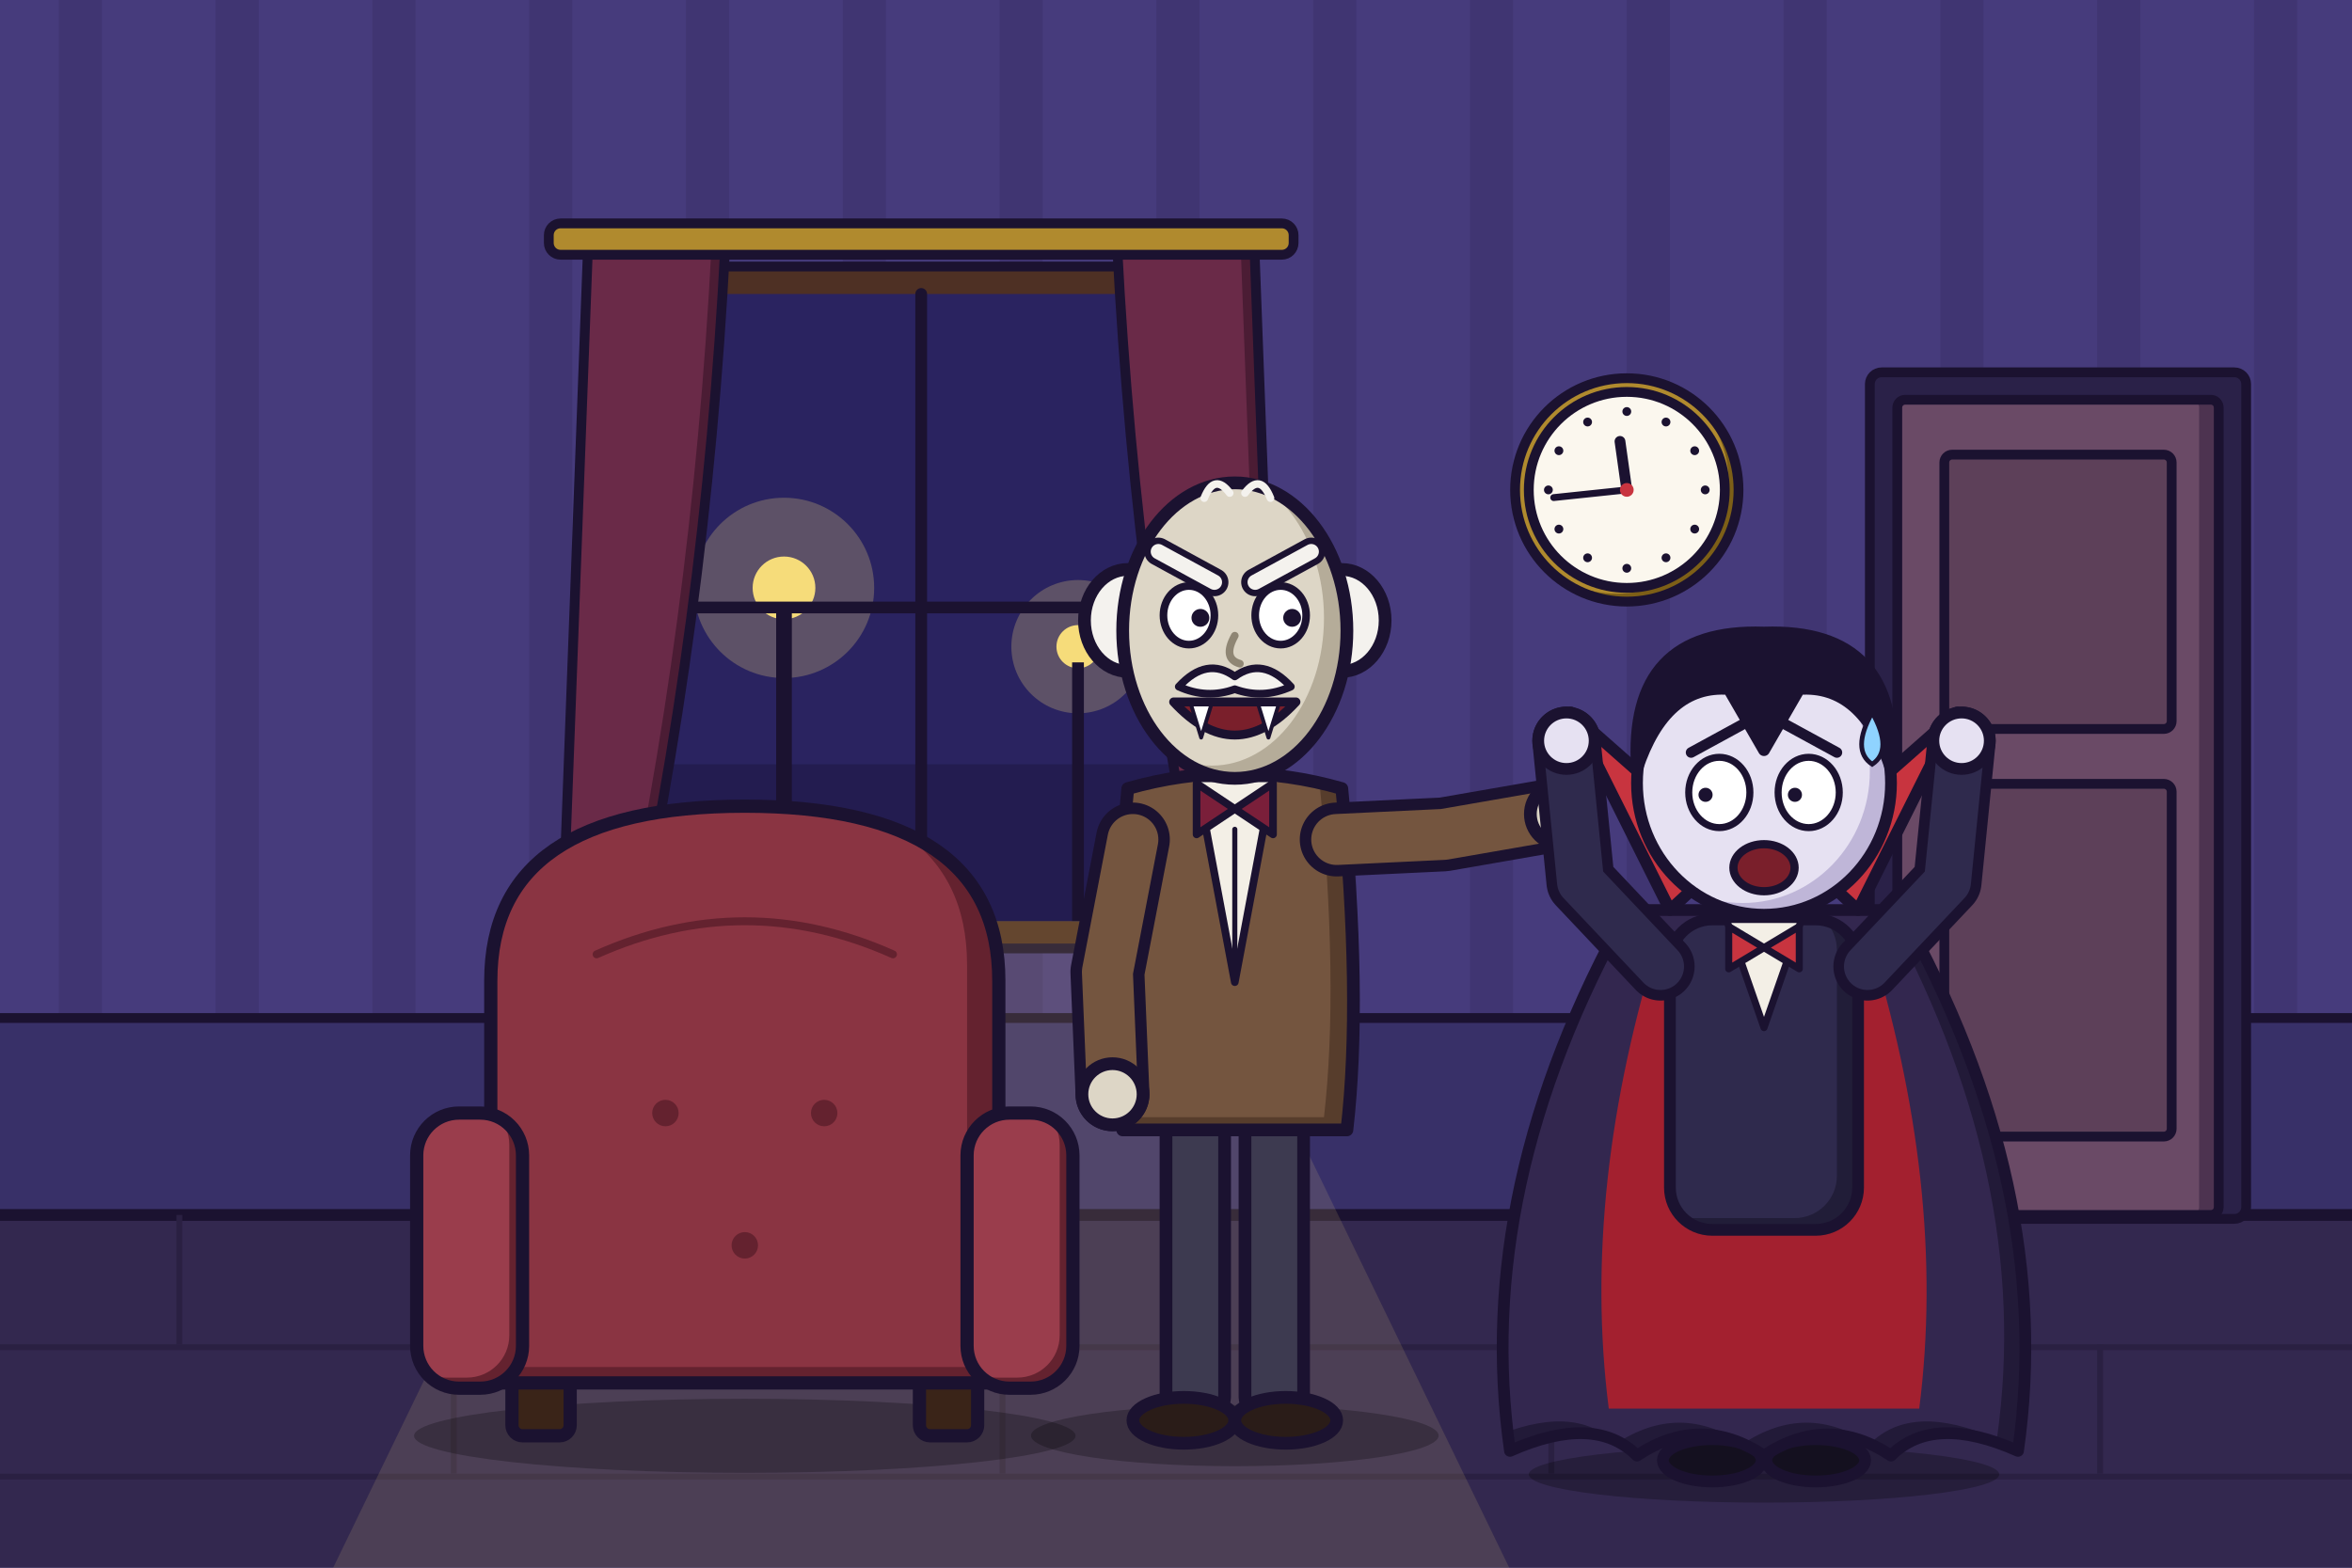
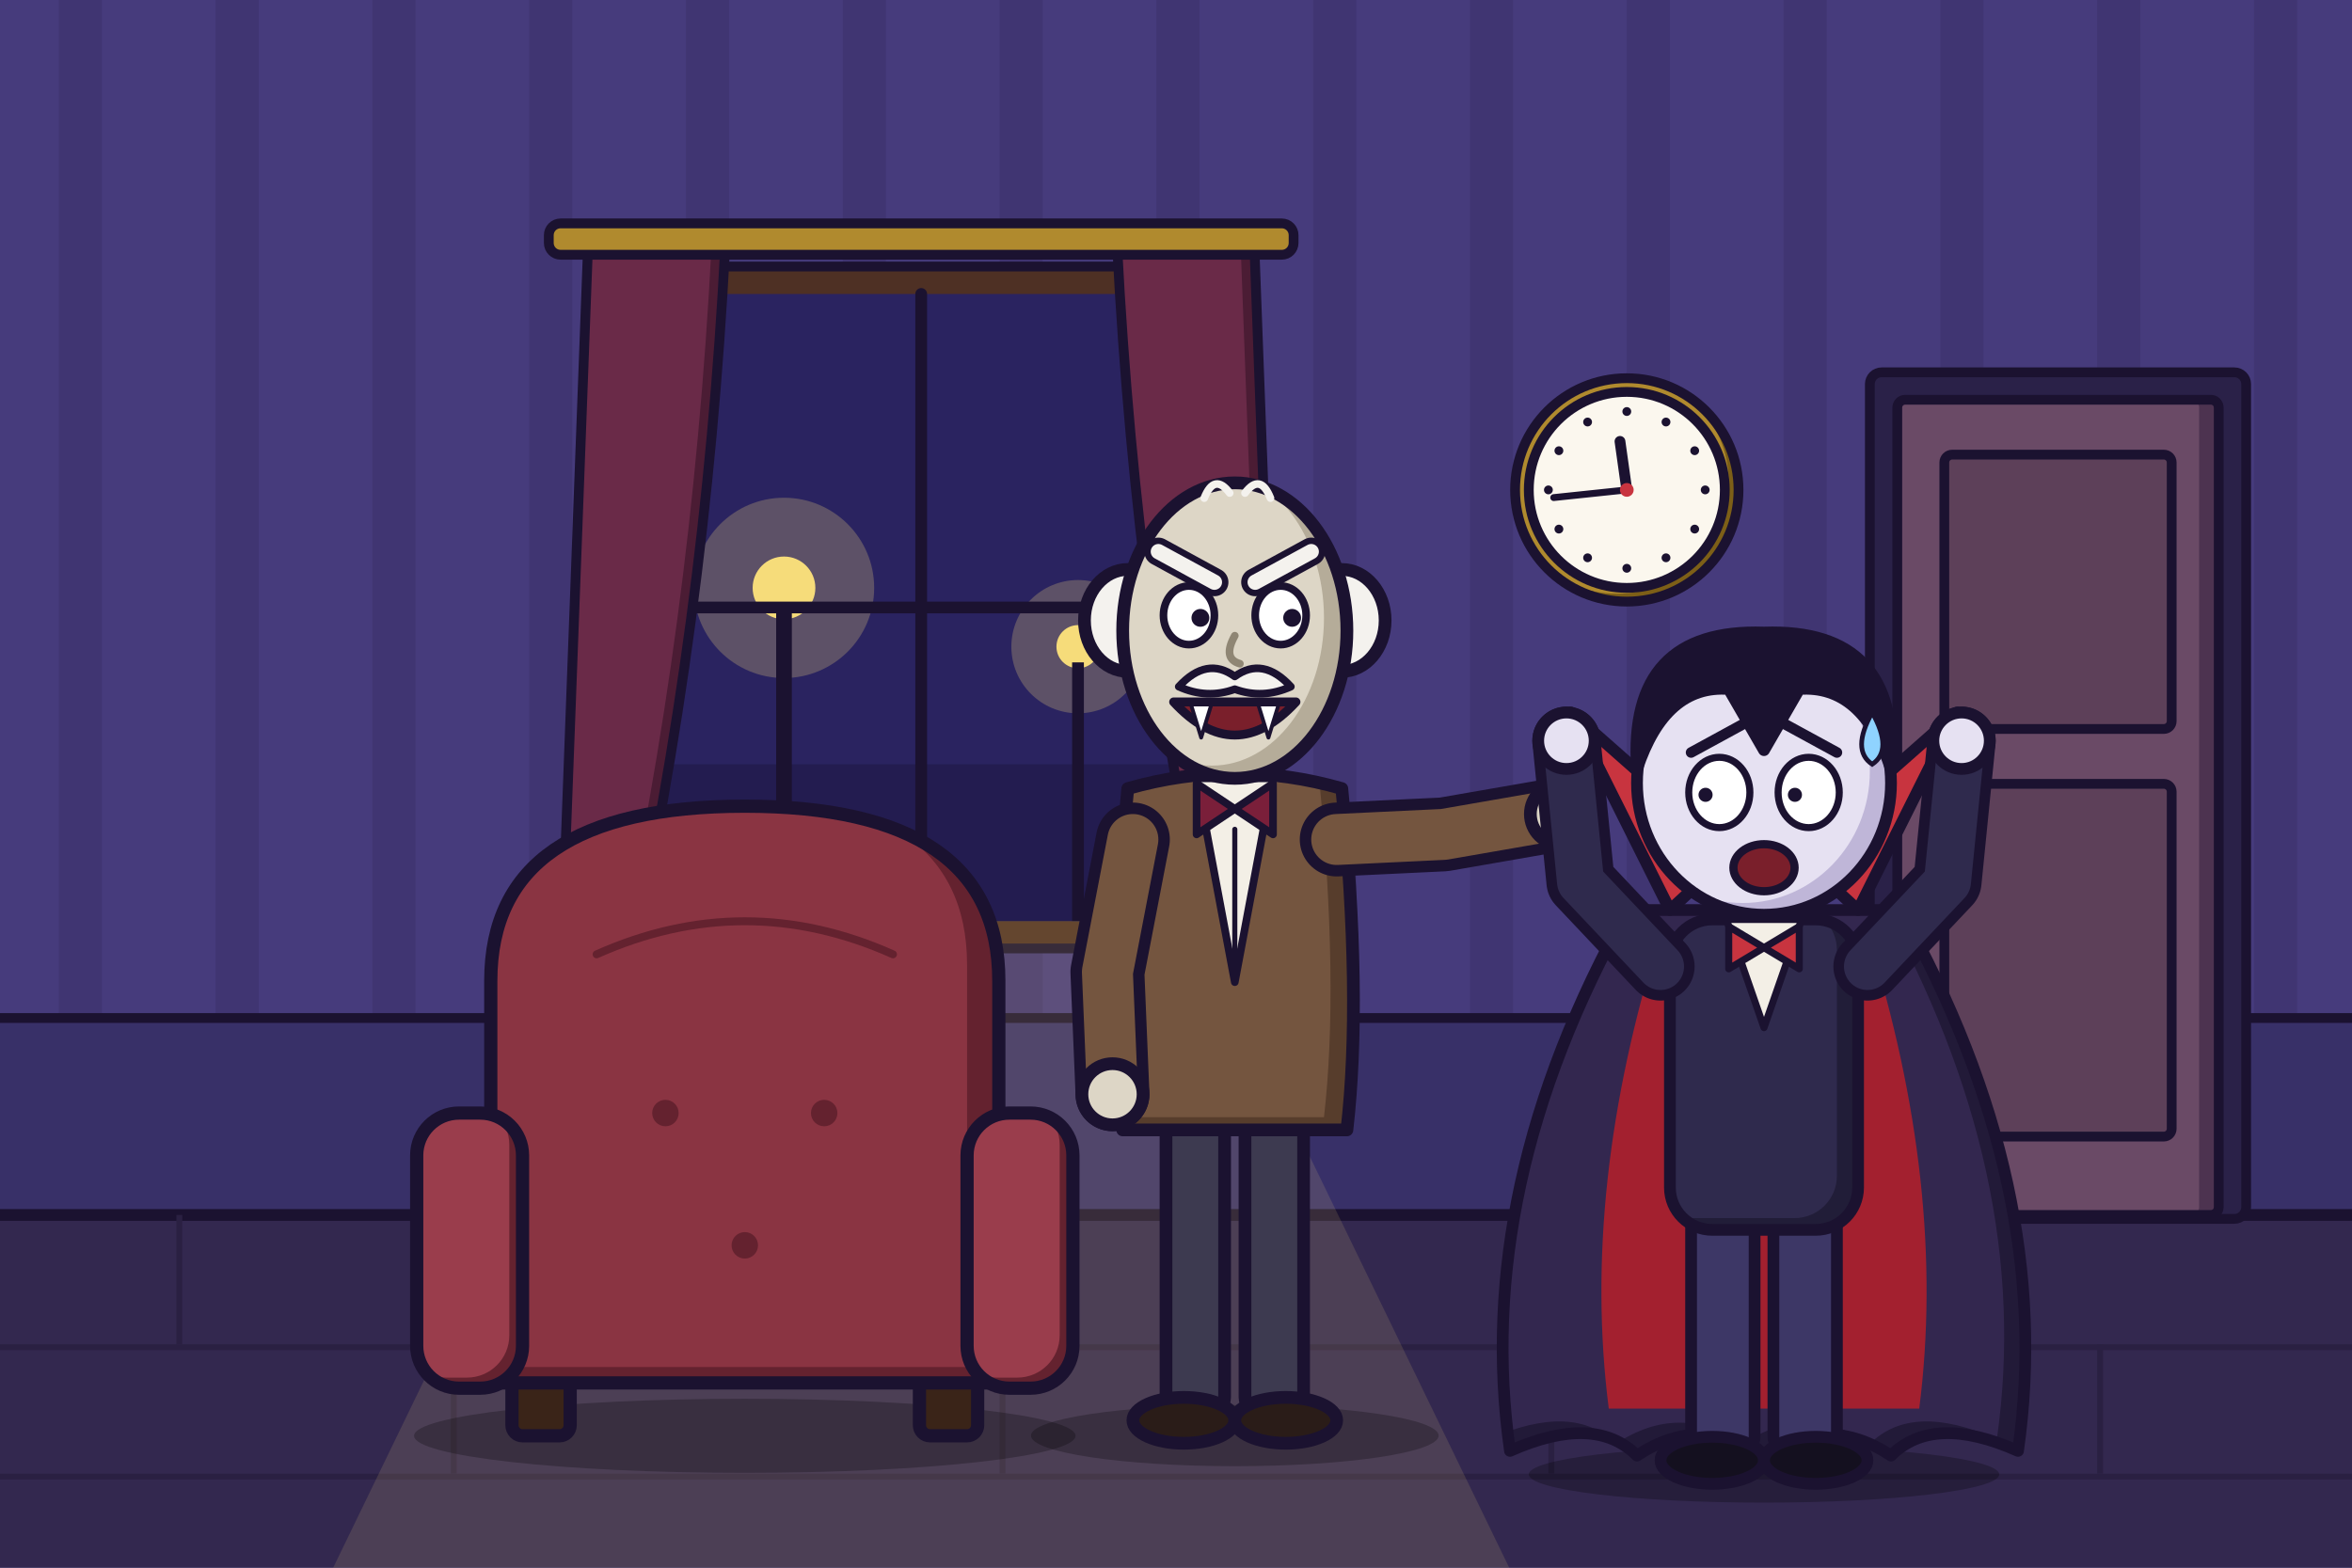
<svg xmlns="http://www.w3.org/2000/svg" viewBox="0 0 1200 800" width="1200" height="800">
  <rect width="1200" height="800" fill="#463b7c" />
  <rect x="30" y="0" width="22" height="600" fill="#403572" />
  <rect x="110" y="0" width="22" height="600" fill="#403572" />
  <rect x="190" y="0" width="22" height="600" fill="#403572" />
  <rect x="270" y="0" width="22" height="600" fill="#403572" />
  <rect x="350" y="0" width="22" height="600" fill="#403572" />
  <rect x="430" y="0" width="22" height="600" fill="#403572" />
  <rect x="510" y="0" width="22" height="600" fill="#403572" />
  <rect x="590" y="0" width="22" height="600" fill="#403572" />
  <rect x="670" y="0" width="22" height="600" fill="#403572" />
  <rect x="750" y="0" width="22" height="600" fill="#403572" />
  <rect x="830" y="0" width="22" height="600" fill="#403572" />
  <rect x="910" y="0" width="22" height="600" fill="#403572" />
  <rect x="990" y="0" width="22" height="600" fill="#403572" />
  <rect x="1070" y="0" width="22" height="600" fill="#403572" />
  <rect x="1150" y="0" width="22" height="600" fill="#403572" />
  <rect y="520" width="1200" height="100" fill="#383068" />
  <rect y="517" width="1200" height="5" fill="#1b1230" />
  <rect y="620" width="1200" height="180" fill="#33284f" />
  <rect y="617" width="1200" height="6" fill="#1b1230" />
  <rect y="686" width="1200" height="3" fill="#2a2042" />
  <rect x="90" y="620" width="3" height="66" fill="#2a2042" />
  <rect x="370" y="620" width="3" height="66" fill="#2a2042" />
  <rect x="650" y="620" width="3" height="66" fill="#2a2042" />
  <rect x="930" y="620" width="3" height="66" fill="#2a2042" />
  <rect y="752" width="1200" height="3" fill="#2a2042" />
  <rect x="230" y="686" width="3" height="66" fill="#2a2042" />
  <rect x="510" y="686" width="3" height="66" fill="#2a2042" />
  <rect x="790" y="686" width="3" height="66" fill="#2a2042" />
  <rect x="1070" y="686" width="3" height="66" fill="#2a2042" />
  <rect x="316" y="136" width="308" height="348" rx="6" fill="#4e3024" stroke="#1b1230" stroke-width="5" stroke-linejoin="round" stroke-linecap="round" />
  <clipPath id="c0">
    <rect x="330" y="150" width="280" height="320" rx="0" />
  </clipPath>
  <g clip-path="url(#c0)">
    <rect x="330" y="150" width="280" height="320" fill="#2a2360" />
    <rect x="330" y="390" width="280" height="80" fill="#231c50" />
    <circle cx="400" cy="300" r="46" fill="#f6dc7a" opacity=".25" />
    <circle cx="400" cy="300" r="16" fill="#f6dc7a" />
    <rect x="396" y="310" width="8" height="160" fill="#1b1230" />
    <circle cx="550" cy="330" r="34" fill="#f6dc7a" opacity=".25" />
    <circle cx="550" cy="330" r="11" fill="#f6dc7a" />
    <rect x="547" y="338" width="6" height="140" fill="#1b1230" />
  </g>
  <path d="M470 150 V470 M330 310 H610" fill="none" stroke="#1b1230" stroke-width="6" stroke-linecap="round" stroke-linejoin="round" />
  <clipPath id="c1">
    <path d="M300 126 H370 Q360 320 320 500 H286Z" />
  </clipPath>
  <path d="M300 126 H370 Q360 320 320 500 H286Z" fill="#4b1c34" />
  <g clip-path="url(#c1)">
    <path d="M300 126 H370 Q360 320 320 500 H286Z" fill="#6a2a48" transform="translate(-7 0)" />
  </g>
  <path d="M300 126 H370 Q360 320 320 500 H286Z" fill="none" stroke="#1b1230" stroke-width="5" stroke-linejoin="round" stroke-linecap="round" />
  <clipPath id="c2">
    <path d="M640 126 H570 Q580 320 620 500 H654Z" />
  </clipPath>
  <path d="M640 126 H570 Q580 320 620 500 H654Z" fill="#4b1c34" />
  <g clip-path="url(#c2)">
    <path d="M640 126 H570 Q580 320 620 500 H654Z" fill="#6a2a48" transform="translate(-7 0)" />
  </g>
  <path d="M640 126 H570 Q580 320 620 500 H654Z" fill="none" stroke="#1b1230" stroke-width="5" stroke-linejoin="round" stroke-linecap="round" />
  <rect x="280" y="114" width="380" height="16" rx="6" fill="#b08a2e" stroke="#1b1230" stroke-width="5" stroke-linejoin="round" stroke-linecap="round" />
  <path d="M330 470 L610 470 L770 800 L170 800Z" fill="#f6dc7a" opacity=".13" />
  <rect x="954" y="190" width="192" height="432" rx="6" fill="#2a2148" stroke="#1b1230" stroke-width="5" stroke-linejoin="round" stroke-linecap="round" />
  <clipPath id="c3">
    <rect x="968" y="204" width="164" height="416" rx="4" />
  </clipPath>
  <rect x="968" y="204" width="164" height="416" rx="4" fill="#4d3350" />
  <g clip-path="url(#c3)">
    <rect x="968" y="204" width="164" height="416" rx="4" fill="#6a4a66" transform="translate(-10 0)" />
  </g>
  <rect x="968" y="204" width="164" height="416" rx="4" fill="none" stroke="#1b1230" stroke-width="5" stroke-linejoin="round" stroke-linecap="round" />
  <rect x="992" y="232" width="116" height="140" rx="4" fill="#5d4059" stroke="#1b1230" stroke-width="5" stroke-linejoin="round" stroke-linecap="round" />
  <rect x="992" y="400" width="116" height="180" rx="4" fill="#5d4059" stroke="#1b1230" stroke-width="5" stroke-linejoin="round" stroke-linecap="round" />
  <circle cx="988" cy="392" r="11" fill="#f2c230" stroke="#1b1230" stroke-width="3" stroke-linejoin="round" stroke-linecap="round" />
  <clipPath id="c4">
    <ellipse cx="830" cy="250" rx="57" ry="57" />
  </clipPath>
  <ellipse cx="830" cy="250" rx="57" ry="57" fill="#7d5f17" />
  <g clip-path="url(#c4)">
    <ellipse cx="830" cy="250" rx="57" ry="57" fill="#b08a2e" transform="translate(-5 -4)" />
  </g>
  <ellipse cx="830" cy="250" rx="57" ry="57" fill="none" stroke="#1b1230" stroke-width="5" stroke-linejoin="round" stroke-linecap="round" />
  <ellipse cx="830" cy="250" rx="50" ry="50" fill="#fbf7ee" stroke="#1b1230" stroke-width="5" stroke-linejoin="round" stroke-linecap="round" />
  <circle cx="870" cy="250" r="2.25" fill="#1b1230" />
  <circle cx="864.641" cy="270" r="2.25" fill="#1b1230" />
  <circle cx="850" cy="284.641" r="2.25" fill="#1b1230" />
  <circle cx="830" cy="290" r="2.25" fill="#1b1230" />
  <circle cx="810" cy="284.641" r="2.25" fill="#1b1230" />
  <circle cx="795.359" cy="270" r="2.25" fill="#1b1230" />
  <circle cx="790" cy="250" r="2.25" fill="#1b1230" />
  <circle cx="795.359" cy="230" r="2.25" fill="#1b1230" />
  <circle cx="810" cy="215.359" r="2.25" fill="#1b1230" />
  <circle cx="830" cy="210" r="2.25" fill="#1b1230" />
  <circle cx="850" cy="215.359" r="2.25" fill="#1b1230" />
  <circle cx="864.641" cy="230" r="2.25" fill="#1b1230" />
  <path d="M830 250 L826.521 225.243" fill="none" stroke="#1b1230" stroke-width="5.5" stroke-linecap="round" stroke-linejoin="round" />
  <path d="M830 250 L792.705 253.92" fill="none" stroke="#1b1230" stroke-width="3.5" stroke-linecap="round" stroke-linejoin="round" />
  <circle cx="830" cy="250" r="3.5" fill="#c8343f" />
  <g transform="translate(380 730) scale(1.35)">
    <ellipse cx="0" cy="2" rx="125" ry="14" fill="#000" opacity=".25" />
    <rect x="-88" y="-20" width="22" height="22" rx="4" fill="#3a2418" stroke="#1b1230" stroke-width="5" stroke-linejoin="round" stroke-linecap="round" />
    <rect x="66" y="-20" width="22" height="22" rx="4" fill="#3a2418" stroke="#1b1230" stroke-width="5" stroke-linejoin="round" stroke-linecap="round" />
    <clipPath id="c5">
      <path d="M-96 -18 L-96 -170 Q-96 -236 0 -236 Q96 -236 96 -170 L96 -18 Z" />
    </clipPath>
    <path d="M-96 -18 L-96 -170 Q-96 -236 0 -236 Q96 -236 96 -170 L96 -18 Z" fill="#64222f" />
    <g clip-path="url(#c5)">
      <path d="M-96 -18 L-96 -170 Q-96 -236 0 -236 Q96 -236 96 -170 L96 -18 Z" fill="#8a3442" transform="translate(-12 -6)" />
    </g>
    <path d="M-96 -18 L-96 -170 Q-96 -236 0 -236 Q96 -236 96 -170 L96 -18 Z" fill="none" stroke="#1b1230" stroke-width="5" stroke-linejoin="round" stroke-linecap="round" />
    <path d="M-56 -180 Q0 -205 56 -180" fill="none" stroke="#64222f" stroke-width="3" stroke-linecap="round" stroke-linejoin="round" />
    <circle cx="-30" cy="-120" r="5" fill="#64222f" />
    <circle cx="30" cy="-120" r="5" fill="#64222f" />
    <circle cx="0" cy="-70" r="5" fill="#64222f" />
    <clipPath id="c6">
      <rect x="-124" y="-120" width="40" height="104" rx="16" />
    </clipPath>
    <rect x="-124" y="-120" width="40" height="104" rx="16" fill="#64222f" />
    <g clip-path="url(#c6)">
      <rect x="-124" y="-120" width="40" height="104" rx="16" fill="#9a3d4c" transform="translate(-5 -4)" />
    </g>
    <rect x="-124" y="-120" width="40" height="104" rx="16" fill="none" stroke="#1b1230" stroke-width="5" stroke-linejoin="round" stroke-linecap="round" />
    <clipPath id="c7">
      <rect x="84" y="-120" width="40" height="104" rx="16" />
    </clipPath>
    <rect x="84" y="-120" width="40" height="104" rx="16" fill="#64222f" />
    <g clip-path="url(#c7)">
      <rect x="84" y="-120" width="40" height="104" rx="16" fill="#9a3d4c" transform="translate(-5 -4)" />
    </g>
    <rect x="84" y="-120" width="40" height="104" rx="16" fill="none" stroke="#1b1230" stroke-width="5" stroke-linejoin="round" stroke-linecap="round" />
  </g>
  <g transform="translate(630 730) scale(1.3)">
    <ellipse cx="0" cy="2" rx="80" ry="12" fill="#000" opacity=".25" />
    <rect x="-27" y="-132" width="23" height="124" rx="5" fill="#3d3a50" stroke="#1b1230" stroke-width="5" stroke-linejoin="round" stroke-linecap="round" />
    <rect x="4" y="-132" width="23" height="124" rx="5" fill="#3d3a50" stroke="#1b1230" stroke-width="5" stroke-linejoin="round" stroke-linecap="round" />
    <ellipse cx="-20" cy="-4" rx="20" ry="9" fill="#2a1c18" stroke="#1b1230" stroke-width="5" stroke-linejoin="round" stroke-linecap="round" />
    <ellipse cx="20" cy="-4" rx="20" ry="9" fill="#2a1c18" stroke="#1b1230" stroke-width="5" stroke-linejoin="round" stroke-linecap="round" />
    <g transform="translate(0 0)">
      <clipPath id="c8">
        <path d="M-42 -252 Q-50 -170 -44 -118 L44 -118 Q50 -170 42 -252 Q0 -264 -42 -252Z" />
      </clipPath>
      <path d="M-42 -252 Q-50 -170 -44 -118 L44 -118 Q50 -170 42 -252 Q0 -264 -42 -252Z" fill="#573d2c" />
      <g clip-path="url(#c8)">
        <path d="M-42 -252 Q-50 -170 -44 -118 L44 -118 Q50 -170 42 -252 Q0 -264 -42 -252Z" fill="#74553f" transform="translate(-9 -5)" />
      </g>
      <path d="M-42 -252 Q-50 -170 -44 -118 L44 -118 Q50 -170 42 -252 Q0 -264 -42 -252Z" fill="none" stroke="#1b1230" stroke-width="5" stroke-linejoin="round" stroke-linecap="round" />
      <path d="M-15 -256 L0 -176 L15 -256 Z" fill="#f3efe6" stroke="#1b1230" stroke-width="3" stroke-linejoin="round" stroke-linecap="round" />
      <path d="M0 -236 V-180" fill="none" stroke="#1b1230" stroke-width="2" stroke-linecap="round" stroke-linejoin="round" />
      <path d="M0 -244 L-15 -254 L-15 -234 Z" fill="#7a1f3a" stroke="#1b1230" stroke-width="3" stroke-linejoin="round" stroke-linecap="round" />
      <path d="M0 -244 L15 -254 L15 -234 Z" fill="#7a1f3a" stroke="#1b1230" stroke-width="3" stroke-linejoin="round" stroke-linecap="round" />
      <g transform="translate(0 -314)">
        <ellipse cx="-42" cy="-4" rx="17" ry="20" fill="#f4f2ee" stroke="#1b1230" stroke-width="5" stroke-linejoin="round" stroke-linecap="round" />
        <ellipse cx="42" cy="-4" rx="17" ry="20" fill="#f4f2ee" stroke="#1b1230" stroke-width="5" stroke-linejoin="round" stroke-linecap="round" />
        <clipPath id="c9">
          <ellipse cx="0" cy="0" rx="44" ry="58" />
        </clipPath>
        <ellipse cx="0" cy="0" rx="44" ry="58" fill="#b5ac99" />
        <g clip-path="url(#c9)">
          <ellipse cx="0" cy="0" rx="44" ry="58" fill="#ddd6c6" transform="translate(-9 -5)" />
        </g>
        <ellipse cx="0" cy="0" rx="44" ry="58" fill="none" stroke="#1b1230" stroke-width="5" stroke-linejoin="round" stroke-linecap="round" />
        <path d="M-12 -52 q4 -10 10 -2 M4 -54 q6 -8 10 2" fill="none" stroke="#f4f2ee" stroke-width="3" stroke-linecap="round" stroke-linejoin="round" />
        <ellipse cx="-18" cy="-6" rx="10" ry="11.5" fill="#fff" stroke="#1b1230" stroke-width="3" />
        <circle cx="-13.5" cy="-5" r="3.5" fill="#1b1230" />
        <ellipse cx="18" cy="-6" rx="10" ry="11.5" fill="#fff" stroke="#1b1230" stroke-width="3" />
        <circle cx="22.5" cy="-5" r="3.5" fill="#1b1230" />
        <path d="M-30 -31 L-8 -19" fill="none" stroke="#1b1230" stroke-width="11" stroke-linecap="round" stroke-linejoin="round" />
        <path d="M-30 -31 L-8 -19" fill="none" stroke="#f4f2ee" stroke-width="6" stroke-linecap="round" stroke-linejoin="round" />
        <path d="M30 -31 L8 -19" fill="none" stroke="#1b1230" stroke-width="11" stroke-linecap="round" stroke-linejoin="round" />
        <path d="M30 -31 L8 -19" fill="none" stroke="#f4f2ee" stroke-width="6" stroke-linecap="round" stroke-linejoin="round" />
        <path d="M-24 28 Q0 54 24 28 Z" fill="#7a1f2b" stroke="#1b1230" stroke-width="3.5" stroke-linejoin="round" />
        <path d="M-17.2 29 l4 13 l4 -13 z" fill="#fff" stroke="#1b1230" stroke-width="1.5" stroke-linejoin="round" />
        <path d="M9.2 29 l4 13 l4 -13 z" fill="#fff" stroke="#1b1230" stroke-width="1.5" stroke-linejoin="round" />
        <path d="M0 2 q-5 9 2 11" fill="none" stroke="#8f8674" stroke-width="3" stroke-linecap="round" stroke-linejoin="round" />
        <path d="M-22 22 Q-11 10 0 18 Q11 10 22 22 Q11 27 0 23 Q-11 27 -22 22Z" fill="#f4f2ee" stroke="#1b1230" stroke-width="3" stroke-linejoin="round" stroke-linecap="round" />
      </g>
      <polyline points="-40,-232 -50,-180 -48,-132" fill="none" stroke-linecap="round" stroke-linejoin="round" stroke="#1b1230" stroke-width="29" />
      <polyline points="-40,-232 -50,-180 -48,-132" fill="none" stroke-linecap="round" stroke-linejoin="round" stroke="#74553f" stroke-width="20" />
      <circle cx="-48" cy="-132" r="12" fill="#ddd6c6" stroke="#1b1230" stroke-width="5" stroke-linejoin="round" stroke-linecap="round" />
      <polyline points="40,-232 82,-234 128,-242" fill="none" stroke-linecap="round" stroke-linejoin="round" stroke="#1b1230" stroke-width="29" />
      <polyline points="40,-232 82,-234 128,-242" fill="none" stroke-linecap="round" stroke-linejoin="round" stroke="#74553f" stroke-width="20" />
      <circle cx="128" cy="-242" r="12" fill="#ddd6c6" stroke="#1b1230" stroke-width="5" stroke-linejoin="round" stroke-linecap="round" />
    </g>
  </g>
  <g transform="translate(900 750) scale(1.2)">
    <ellipse cx="0" cy="2" rx="100" ry="12" fill="#000" opacity=".25" />
-     <rect x="-30" y="-112" width="25" height="104" rx="6" fill="#23203a" stroke="#1b1230" stroke-width="5" stroke-linejoin="round" stroke-linecap="round" />
-     <rect x="5" y="-112" width="25" height="104" rx="6" fill="#23203a" stroke="#1b1230" stroke-width="5" stroke-linejoin="round" stroke-linecap="round" />
-     <ellipse cx="-22" cy="-4" rx="21" ry="9" fill="#14101f" stroke="#1b1230" stroke-width="5" stroke-linejoin="round" stroke-linecap="round" />
-     <ellipse cx="22" cy="-4" rx="21" ry="9" fill="#14101f" stroke="#1b1230" stroke-width="5" stroke-linejoin="round" stroke-linecap="round" />
-     <g transform="translate(0 0)">
+     <g transform="translate(0 0) scale(1 1)">
      <clipPath id="c10">
        <path d="M-58 -238 Q-124 -120 -108 -8 Q-72 -24 -54 -6 Q-27 -24 0 -6 Q27 -24 54 -6 Q72 -24 108 -8 Q124 -120 58 -238 Z" />
      </clipPath>
      <path d="M-58 -238 Q-124 -120 -108 -8 Q-72 -24 -54 -6 Q-27 -24 0 -6 Q27 -24 54 -6 Q72 -24 108 -8 Q124 -120 58 -238 Z" fill="#221a38" />
      <g clip-path="url(#c10)">
        <path d="M-58 -238 Q-124 -120 -108 -8 Q-72 -24 -54 -6 Q-27 -24 0 -6 Q27 -24 54 -6 Q72 -24 108 -8 Q124 -120 58 -238 Z" fill="#33274f" transform="translate(-9 -5)" />
      </g>
      <path d="M-58 -238 Q-124 -120 -108 -8 Q-72 -24 -54 -6 Q-27 -24 0 -6 Q27 -24 54 -6 Q72 -24 108 -8 Q124 -120 58 -238 Z" fill="none" stroke="#1b1230" stroke-width="5" stroke-linejoin="round" stroke-linecap="round" />
      <path d="M-44 -228 Q-78 -120 -66 -26 L66 -26 Q78 -120 44 -228 Z" fill="#a3202f" />
+     </g>
+     <rect x="-31" y="-112" width="27" height="104" rx="6" fill="#3d3766" stroke="#1b1230" stroke-width="5" stroke-linejoin="round" stroke-linecap="round" />
+     <rect x="4" y="-112" width="27" height="104" rx="6" fill="#3d3766" stroke="#1b1230" stroke-width="5" stroke-linejoin="round" stroke-linecap="round" />
+     <ellipse cx="-22" cy="-4" rx="22" ry="10" fill="#14101f" stroke="#1b1230" stroke-width="5" stroke-linejoin="round" stroke-linecap="round" />
+     <ellipse cx="22" cy="-4" rx="22" ry="10" fill="#14101f" stroke="#1b1230" stroke-width="5" stroke-linejoin="round" stroke-linecap="round" />
+     <g transform="translate(0 0)">
      <path d="M-40 -238 L-82 -322 L-14 -262 Z" fill="#c8343f" stroke="#1b1230" stroke-width="5" stroke-linejoin="round" stroke-linecap="round" />
      <path d="M40 -238 L82 -322 L14 -262 Z" fill="#c8343f" stroke="#1b1230" stroke-width="5" stroke-linejoin="round" stroke-linecap="round" />
      <clipPath id="c11">
        <rect x="-40" y="-234" width="80" height="132" rx="18" />
      </clipPath>
      <rect x="-40" y="-234" width="80" height="132" rx="18" fill="#211d38" />
      <g clip-path="url(#c11)">
        <rect x="-40" y="-234" width="80" height="132" rx="18" fill="#2f2a4d" transform="translate(-9 -5)" />
      </g>
      <rect x="-40" y="-234" width="80" height="132" rx="18" fill="none" stroke="#1b1230" stroke-width="5" stroke-linejoin="round" stroke-linecap="round" />
      <path d="M-16 -234 L0 -188 L16 -234 Z" fill="#f3efe6" stroke="#1b1230" stroke-width="3" stroke-linejoin="round" stroke-linecap="round" />
      <path d="M0 -222 L-15 -231 L-15 -213 Z" fill="#c8343f" stroke="#1b1230" stroke-width="3" stroke-linejoin="round" stroke-linecap="round" />
      <path d="M0 -222 L15 -231 L15 -213 Z" fill="#c8343f" stroke="#1b1230" stroke-width="3" stroke-linejoin="round" stroke-linecap="round" />
      <clipPath id="c12">
        <ellipse cx="0" cy="-292" rx="54" ry="56" />
      </clipPath>
      <ellipse cx="0" cy="-292" rx="54" ry="56" fill="#bfb6d8" />
      <g clip-path="url(#c12)">
        <ellipse cx="0" cy="-292" rx="54" ry="56" fill="#e6e1f2" transform="translate(-9 -5)" />
      </g>
      <ellipse cx="0" cy="-292" rx="54" ry="56" fill="none" stroke="#1b1230" stroke-width="5" stroke-linejoin="round" stroke-linecap="round" />
      <path d="M-54 -298 Q-58 -358 0 -356 Q58 -358 54 -298 Q42 -334 15 -332 L0 -306 L-15 -332 Q-42 -334 -54 -298 Z" fill="#1b1230" stroke="#1b1230" stroke-width="5" stroke-linejoin="round" stroke-linecap="round" />
      <ellipse cx="-19" cy="-288" rx="13" ry="14.95" fill="#fff" stroke="#1b1230" stroke-width="3" />
      <circle cx="-24.85" cy="-287" r="3" fill="#1b1230" />
      <ellipse cx="19" cy="-288" rx="13" ry="14.95" fill="#fff" stroke="#1b1230" stroke-width="3" />
      <circle cx="13.15" cy="-287" r="3" fill="#1b1230" />
      <path d="M-31 -305 L-9 -317" fill="none" stroke="#1b1230" stroke-width="4.5" stroke-linecap="round" stroke-linejoin="round" />
      <path d="M31 -305 L9 -317" fill="none" stroke="#1b1230" stroke-width="4.5" stroke-linecap="round" stroke-linejoin="round" />
      <ellipse cx="0" cy="-256" rx="13" ry="10" fill="#7a1f2b" stroke="#1b1230" stroke-width="3.5" />
      <path d="M46 -322 q9 16 0 22 q-9 -6 0 -22z" fill="#8fd3ff" stroke="#1b1230" stroke-width="2" />
      <polyline points="-44,-214 -78,-250 -84,-310" fill="none" stroke-linecap="round" stroke-linejoin="round" stroke="#1b1230" stroke-width="29" />
      <polyline points="-44,-214 -78,-250 -84,-310" fill="none" stroke-linecap="round" stroke-linejoin="round" stroke="#2f2a4d" stroke-width="20" />
      <circle cx="-84" cy="-310" r="12" fill="#e6e1f2" stroke="#1b1230" stroke-width="5" stroke-linejoin="round" stroke-linecap="round" />
      <polyline points="44,-214 78,-250 84,-310" fill="none" stroke-linecap="round" stroke-linejoin="round" stroke="#1b1230" stroke-width="29" />
      <polyline points="44,-214 78,-250 84,-310" fill="none" stroke-linecap="round" stroke-linejoin="round" stroke="#2f2a4d" stroke-width="20" />
      <circle cx="84" cy="-310" r="12" fill="#e6e1f2" stroke="#1b1230" stroke-width="5" stroke-linejoin="round" stroke-linecap="round" />
    </g>
  </g>
</svg>
